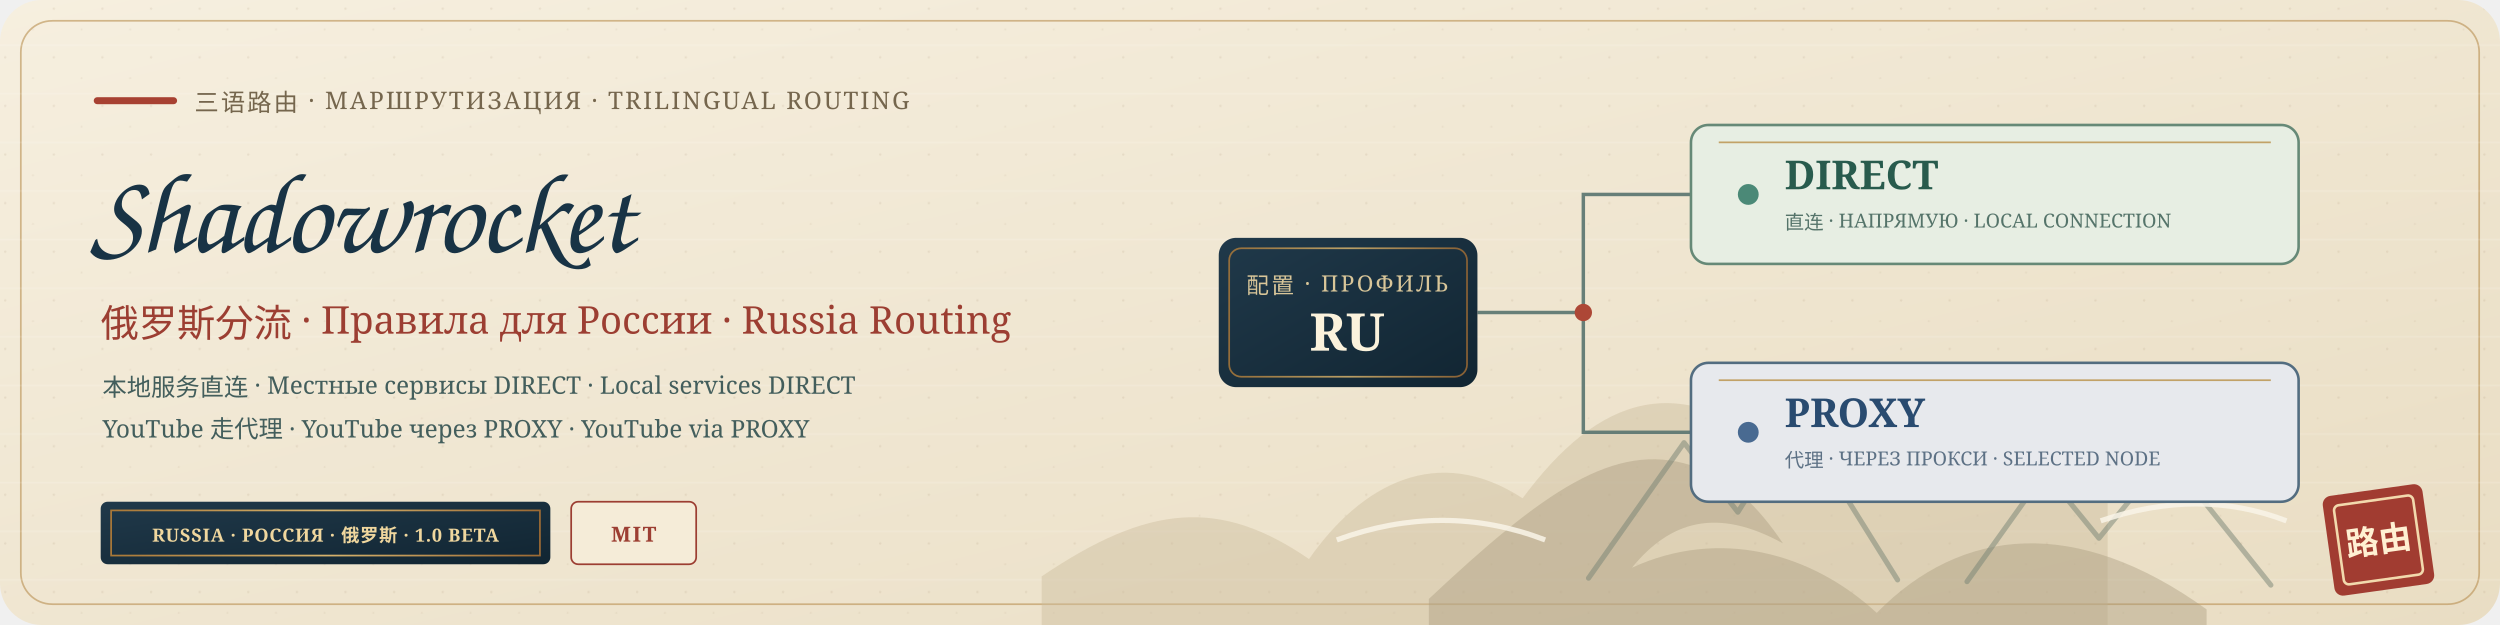
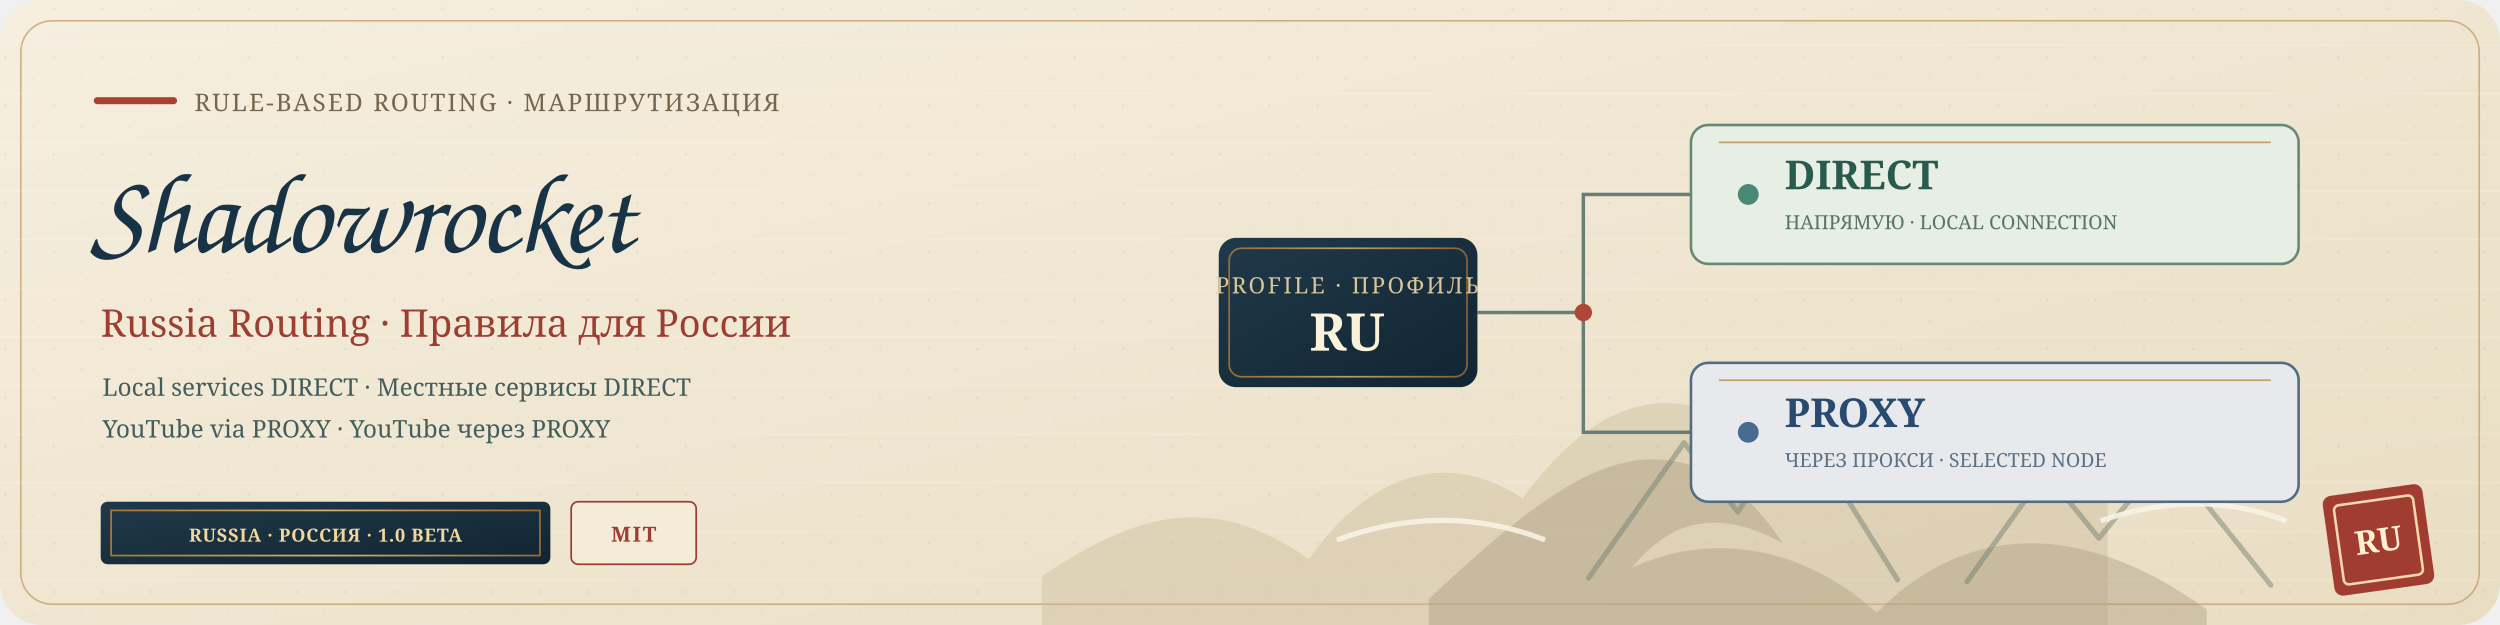
<svg xmlns="http://www.w3.org/2000/svg" width="1440" height="360" viewBox="0 0 1440 360" role="img" aria-labelledby="title desc">
  <defs>
    <linearGradient id="paper" x1="0" y1="0" x2="1" y2="1">
      <stop stop-color="#f6efdf" />
      <stop offset="1" stop-color="#e9ddc3" />
    </linearGradient>
    <linearGradient id="lacquer" x1="0" y1="0" x2="1" y2="1">
      <stop stop-color="#20394a" />
      <stop offset="1" stop-color="#112532" />
    </linearGradient>
    <linearGradient id="gold">
      <stop stop-color="#a97838" />
      <stop offset=".5" stop-color="#d6b36d" />
      <stop offset="1" stop-color="#9c6a34" />
    </linearGradient>
    <pattern id="grain" width="28" height="28" patternUnits="userSpaceOnUse">
      <circle cx="3" cy="5" r=".7" fill="#795c37" opacity=".09" />
      <circle cx="19" cy="17" r=".6" fill="#795c37" opacity=".07" />
      <path d="M0 26h28" stroke="#fff" stroke-opacity=".13" />
    </pattern>
  </defs>
  <rect width="1440" height="360" rx="24" fill="url(#paper)" />
  <rect x="12" y="12" width="1416" height="336" rx="18" fill="none" stroke="#b99154" stroke-opacity=".62" />
  <rect width="1440" height="360" rx="24" fill="url(#grain)" />
  <path d="M600 332c62-42 103-45 154-10 30-43 74-67 123-35 43-58 92-79 157-18 52-42 110-50 180-8v99H600z" fill="#cdbd9d" opacity=".45" />
  <path d="M823 345c66-62 107-91 151-77 22 7 39 24 53 45-38-21-65-13-87 14 50-23 103-9 141 26 49-50 115-56 190-2v9H823z" fill="#a99c7e" opacity=".42" />
  <path d="M915 333l55-78 31 40 34-54 58 93M1133 335l45-63 31 38 39-48 60 75" fill="none" stroke="#758273" stroke-width="3" stroke-linecap="round" stroke-linejoin="round" opacity=".5" />
  <path d="M770 311c41-15 81-15 120 0m320-11c38-13 73-13 107 0" fill="none" stroke="#f9f4e8" stroke-width="3" opacity=".85" />
  <path d="M56 58h44" stroke="#a74132" stroke-width="4" stroke-linecap="round" />
-   <text x="112" y="64" font-family="Kaiti SC, STKaiti, serif" font-size="14" letter-spacing="1.2" fill="#75664d">三语路由 · МАРШРУТИЗАЦИЯ · TRILINGUAL ROUTING</text>
+   <text x="112" y="64" font-family="Kaiti SC, STKaiti, serif" font-size="14" letter-spacing="1.2" fill="#75664d">RULE-BASED ROUTING · МАРШРУТИЗАЦИЯ</text>
  <text x="52" y="145" font-family="Apple Chancery, Zapfino, STXingkai, cursive" font-size="66" font-style="italic" font-weight="600" letter-spacing="-1" fill="#183345">Shadowrocket</text>
-   <text x="58" y="194" font-family="Kaiti SC, STKaiti, Georgia, serif" font-size="22" fill="#9c3e32">俄罗斯分流 · Правила для России · Russia Routing</text>
-   <text x="59" y="228" font-family="Kaiti SC, STKaiti, Georgia, serif" font-size="14" fill="#435e5c">本地服务直连 · Местные сервисы DIRECT · Local services DIRECT</text>
-   <text x="59" y="252" font-family="Kaiti SC, STKaiti, Georgia, serif" font-size="14" fill="#435e5c">YouTube 走代理 · YouTube через PROXY · YouTube via PROXY</text>
+   <text x="58" y="194" font-family="Kaiti SC, STKaiti, Georgia, serif" font-size="22" fill="#9c3e32">Russia Routing · Правила для России</text>
+   <text x="59" y="228" font-family="Kaiti SC, STKaiti, Georgia, serif" font-size="14" fill="#435e5c">Local services DIRECT · Местные сервисы DIRECT</text>
+   <text x="59" y="252" font-family="Kaiti SC, STKaiti, Georgia, serif" font-size="14" fill="#435e5c">YouTube via PROXY · YouTube через PROXY</text>
  <rect x="58" y="289" width="259" height="36" rx="4" fill="url(#lacquer)" />
  <path d="M64 294h247v26H64z" fill="none" stroke="url(#gold)" stroke-width="1" />
-   <text x="187.5" y="312" text-anchor="middle" font-family="Georgia, Kaiti SC, serif" font-size="10.5" font-weight="700" letter-spacing=".4" fill="#f0d79e">RUSSIA · РОССИЯ · 俄罗斯 · 1.0 BETA</text>
+   <text x="187.5" y="312" text-anchor="middle" font-family="Georgia, Kaiti SC, serif" font-size="10.5" font-weight="700" letter-spacing=".4" fill="#f0d79e">RUSSIA · РОССИЯ · 1.0 BETA</text>
  <rect x="329" y="289" width="72" height="36" rx="4" fill="#f5ecd8" stroke="#9c3e32" />
  <text x="365" y="312" text-anchor="middle" font-family="Georgia, serif" font-size="12" font-weight="700" letter-spacing="1" fill="#9c3e32">MIT</text>
  <g stroke="#55716d" stroke-width="2" fill="none" opacity=".88">
    <path d="M851 180h61V112h62" />
    <path d="M912 180v69h62" />
  </g>
  <circle cx="912" cy="180" r="5" fill="#ad4736" />
  <rect x="702" y="137" width="149" height="86" rx="10" fill="url(#lacquer)" />
  <rect x="708" y="143" width="137" height="74" rx="7" fill="none" stroke="url(#gold)" stroke-opacity=".85" />
-   <text x="776" y="169" text-anchor="middle" font-family="Kaiti SC, STKaiti, Georgia, serif" font-size="13" letter-spacing="1.4" fill="#d9c699">配置 · ПРОФИЛЬ</text>
+   <text x="776" y="169" text-anchor="middle" font-family="Kaiti SC, STKaiti, Georgia, serif" font-size="13" letter-spacing="1.4" fill="#d9c699">PROFILE · ПРОФИЛЬ</text>
  <text x="776" y="202" text-anchor="middle" font-family="Georgia, serif" font-size="30" font-weight="700" fill="#fbf2dc">RU</text>
  <rect x="974" y="72" width="350" height="80" rx="10" fill="#e7eee3" stroke="#668977" stroke-width="1.5" />
  <path d="M990 82h318" stroke="#c2a267" stroke-width="1" />
  <circle cx="1007" cy="112" r="6" fill="#4b8977" />
  <text x="1028" y="109" font-family="Georgia, serif" font-size="23" font-weight="700" fill="#285b4d">DIRECT</text>
-   <text x="1028" y="132" font-family="Kaiti SC, STKaiti, Georgia, serif" font-size="11.2" fill="#55746a">直连 · НАПРЯМУЮ · LOCAL CONNECTION</text>
+   <text x="1028" y="132" font-family="Kaiti SC, STKaiti, Georgia, serif" font-size="11.2" fill="#55746a">НАПРЯМУЮ · LOCAL CONNECTION</text>
  <rect x="974" y="209" width="350" height="80" rx="10" fill="#e7e9ed" stroke="#536d80" stroke-width="1.5" />
  <path d="M990 219h318" stroke="#c2a267" stroke-width="1" />
  <circle cx="1007" cy="249" r="6" fill="#496a91" />
  <text x="1028" y="246" font-family="Georgia, serif" font-size="23" font-weight="700" fill="#294b70">PROXY</text>
-   <text x="1028" y="269" font-family="Kaiti SC, STKaiti, Georgia, serif" font-size="11.2" fill="#5d7185">代理 · ЧЕРЕЗ ПРОКСИ · SELECTED NODE</text>
+   <text x="1028" y="269" font-family="Kaiti SC, STKaiti, Georgia, serif" font-size="11.2" fill="#5d7185">ЧЕРЕЗ ПРОКСИ · SELECTED NODE</text>
  <g transform="translate(1370 311) rotate(-8)">
    <rect x="-29" y="-29" width="58" height="58" rx="5" fill="#a13c31" />
    <rect x="-23" y="-23" width="46" height="46" rx="3" fill="none" stroke="#f2d9ad" stroke-width="1.5" />
-     <text x="0" y="7" text-anchor="middle" font-family="Kaiti SC, STKaiti, serif" font-size="19" font-weight="700" fill="#fff0d2">路由</text>
+     <text x="0" y="7" text-anchor="middle" font-family="Kaiti SC, STKaiti, serif" font-size="19" font-weight="700" fill="#fff0d2">RU</text>
  </g>
</svg>
